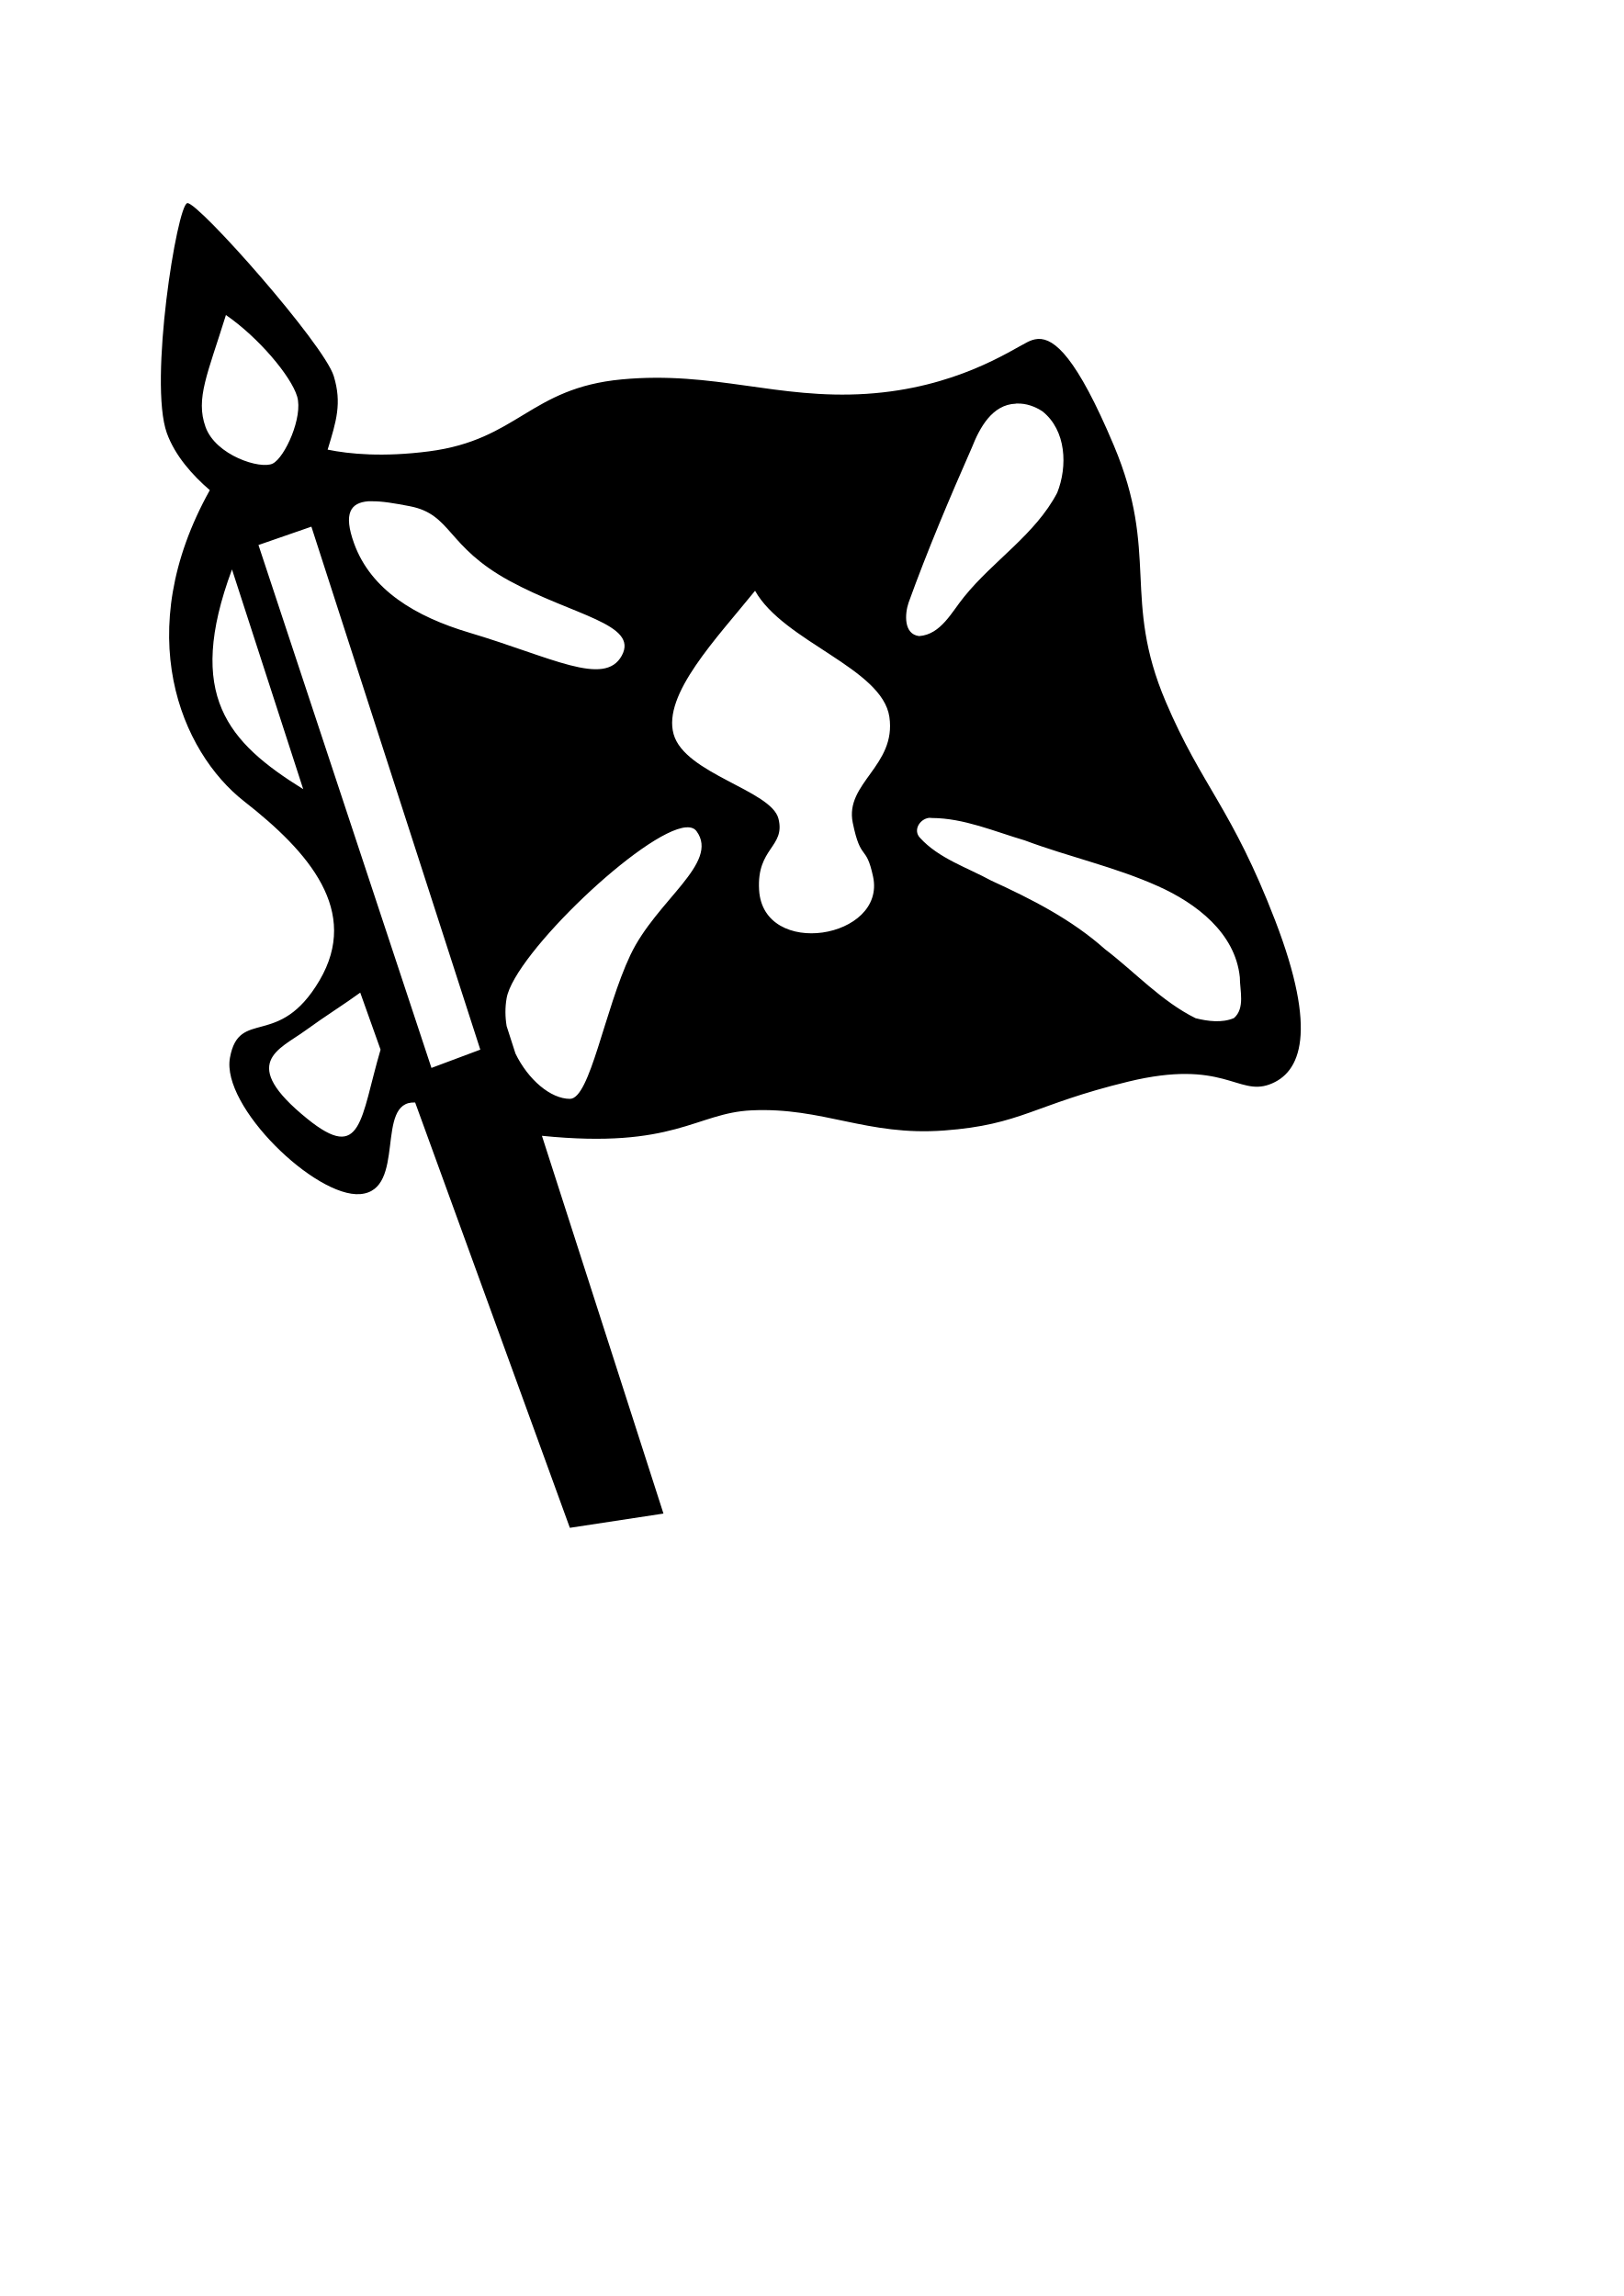
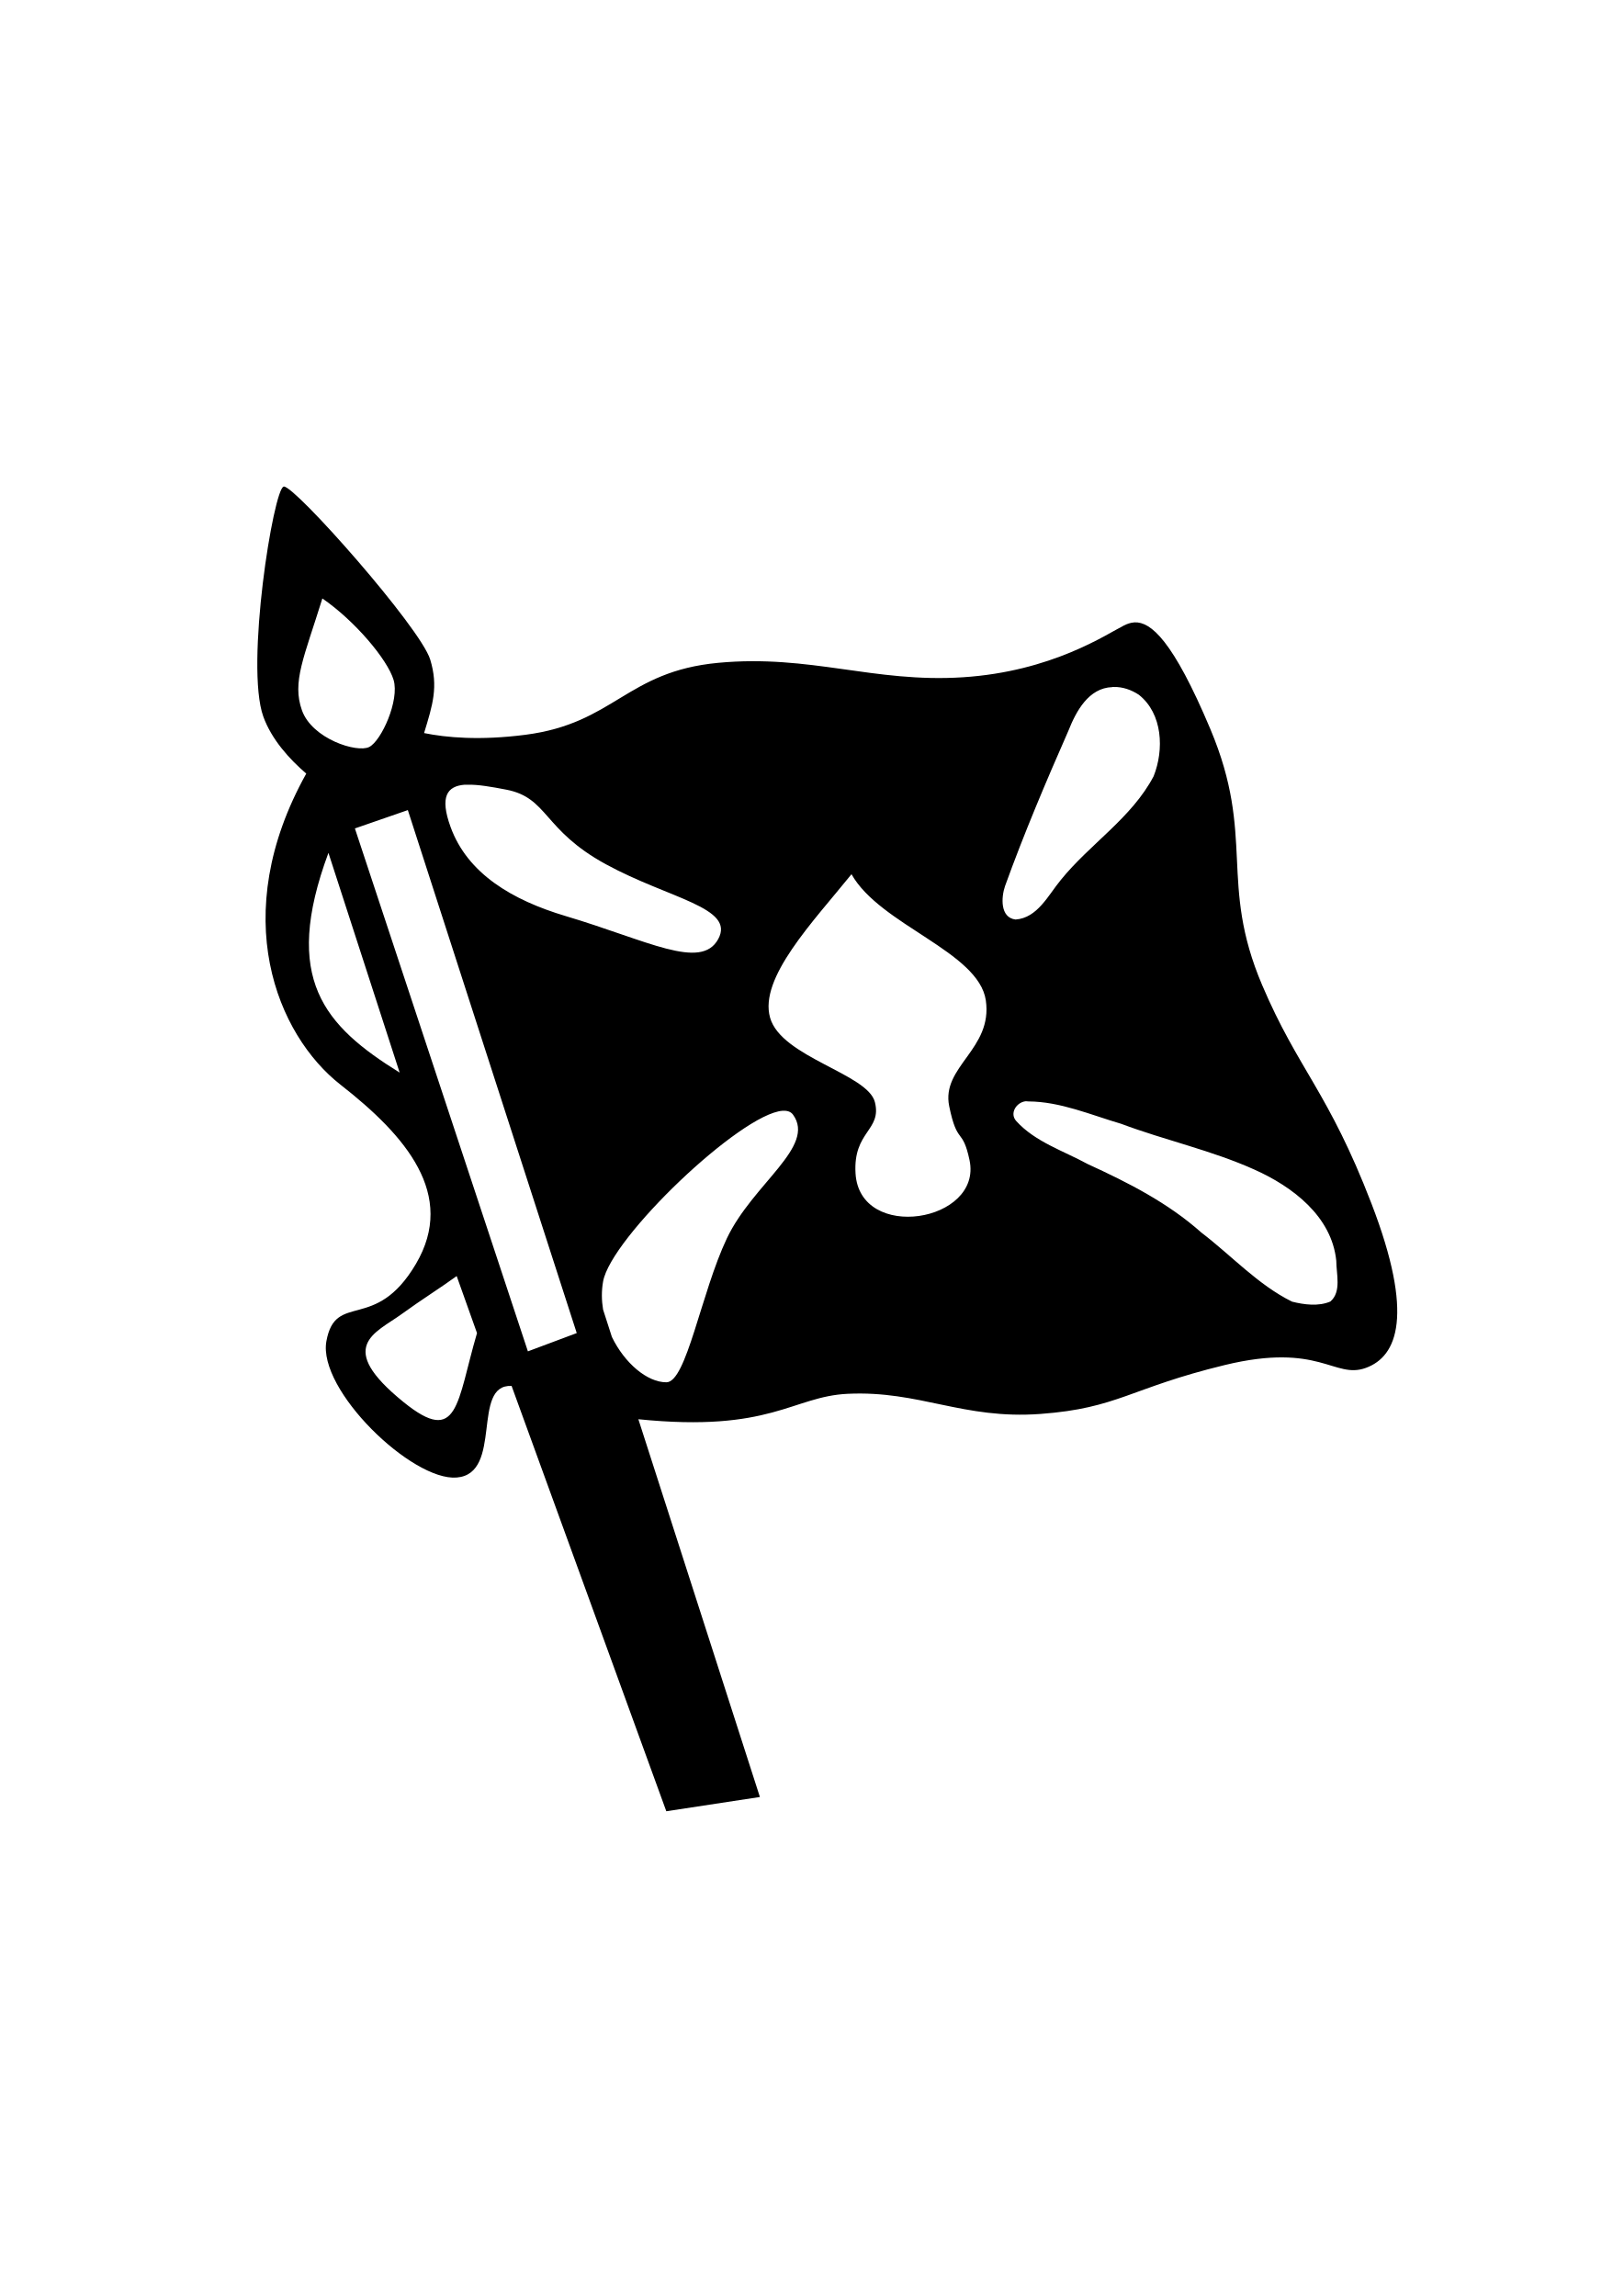
- <svg xmlns="http://www.w3.org/2000/svg" id="svg2405" width="210mm" height="297mm" version="1.0">
+ <svg xmlns="http://www.w3.org/2000/svg" width="793.701" height="1122.52" version="1.0" style="">
+   <rect id="backgroundrect" width="100%" height="100%" x="0" y="0" fill="none" stroke="none" />
  <defs id="defs2408" />
-   <g id="layer4">
-     <path style="opacity:1;fill:#000000;fill-opacity:1;fill-rule:evenodd;stroke:none;stroke-width:1px;stroke-linecap:butt;stroke-linejoin:miter;stroke-opacity:1" d="M 91.562,99.298 C 91.559,99.301 91.534,99.325 91.53,99.329 C 86.556,100.324 72.608,186.864 81.562,211.735 C 85.588,222.92 94.257,232.489 102.562,239.641 C 63.851,309.076 88.286,367.51 119.374,391.798 C 151.209,416.668 176.083,445.505 156.187,479.329 C 136.29,513.153 116.87,492.594 112.405,517.141 C 108.072,540.963 154.256,585.568 176.093,583.798 C 198.954,581.945 183.04,538.022 202.937,539.016 L 278.562,746.954 L 324.312,739.985 L 264.905,555.298 C 329.76,561.867 340.16,544.145 367.249,542.86 C 402.41,541.193 423.513,555.518 461.499,552.704 C 499.485,549.89 505.134,540.053 551.562,528.798 C 597.989,517.542 605.023,535.832 620.499,530.204 C 635.975,524.576 644.239,504.397 623.312,449.985 C 602.208,395.116 587.468,384.498 569.843,343.079 C 548.408,292.707 566.777,270.769 544.499,217.86 C 526.25,174.518 515.42,165.359 507.468,165.704 C 507.462,165.704 507.443,165.704 507.437,165.704 C 507.423,165.704 507.388,165.704 507.374,165.704 C 507.367,165.704 507.349,165.704 507.343,165.704 C 507.34,165.704 507.318,165.704 507.312,165.704 C 507.309,165.704 507.284,165.704 507.28,165.704 C 507.278,165.704 507.252,165.704 507.249,165.704 C 507.249,165.706 507.249,165.728 507.249,165.735 C 507.246,165.735 507.221,165.735 507.218,165.735 C 507.211,165.735 507.19,165.735 507.187,165.735 C 505.439,165.861 503.828,166.446 502.312,167.204 C 493.87,171.425 467.144,189.734 423.53,192.548 C 379.916,195.361 348.957,181.264 303.937,185.485 C 258.916,189.706 253.269,215.045 209.655,220.673 C 187.297,223.558 170.864,222.026 160.155,219.829 C 164.391,205.944 167.193,197.155 163.155,183.891 C 158.404,168.282 96.989,98.856 91.593,99.298 C 91.589,99.298 91.564,99.298 91.562,99.298 z M 110.437,154.016 C 126.354,164.96 142.265,183.881 145.249,193.829 C 148.234,203.777 139.281,223.657 133.312,226.641 C 127.343,229.626 105.442,222.663 100.468,208.735 C 95.494,194.808 101.483,182.866 110.437,154.016 z M 496.687,197.298 C 496.689,197.298 496.714,197.297 496.718,197.298 C 496.721,197.298 496.746,197.297 496.749,197.298 C 496.752,197.298 496.777,197.297 496.78,197.298 C 496.783,197.298 496.809,197.297 496.812,197.298 C 496.814,197.297 496.84,197.298 496.843,197.298 C 496.845,197.298 496.871,197.298 496.874,197.298 C 496.885,197.298 496.926,197.297 496.937,197.298 C 496.943,197.298 496.965,197.298 496.968,197.298 C 496.973,197.298 496.994,197.297 496.999,197.298 C 497.015,197.299 497.046,197.298 497.062,197.298 C 497.065,197.297 497.087,197.298 497.093,197.298 C 497.119,197.297 497.161,197.297 497.187,197.298 C 497.193,197.298 497.211,197.298 497.218,197.298 C 501.608,197.166 505.942,198.702 509.562,201.11 C 521.238,210.351 521.942,227.998 516.78,240.923 C 506.083,261.316 485.664,273.988 471.374,291.673 C 465.284,299.044 459.978,310.248 449.28,310.985 C 441.636,310.061 442.278,300.087 444.124,294.673 C 453.362,269.067 464.124,243.673 475.124,218.673 C 478.879,209.192 484.962,197.757 496.562,197.36 C 496.565,197.36 496.59,197.36 496.593,197.36 C 496.596,197.36 496.621,197.36 496.624,197.36 C 496.628,197.36 496.653,197.36 496.655,197.36 C 496.66,197.349 496.681,197.309 496.687,197.298 z M 179.968,245.079 C 179.984,245.079 180.019,245.079 180.03,245.079 C 180.068,245.08 180.113,245.082 180.155,245.079 C 180.224,245.074 180.305,245.083 180.374,245.079 C 180.444,245.074 180.523,245.083 180.593,245.079 C 180.663,245.075 180.74,245.082 180.812,245.079 C 180.883,245.075 180.958,245.082 181.03,245.079 C 181.177,245.073 181.318,245.083 181.468,245.079 C 186.568,244.953 193.108,246.094 200.312,247.485 C 220.918,251.464 218.11,267.102 249.062,283.985 C 280.013,300.868 312.378,305.072 303.937,320.548 C 295.495,336.024 269.376,321.213 229.374,309.298 C 203.251,301.516 181.363,288.539 173.093,265.704 C 167.711,250.845 171.438,245.774 179.968,245.079 z M 152.218,257.485 L 234.78,513.173 L 210.905,522.11 L 126.343,266.454 L 152.218,257.485 z M 113.405,278.391 L 148.218,385.829 C 111.409,362.948 90.524,340.071 113.405,278.391 z M 369.093,288.829 C 383.02,313.7 431.267,326.64 434.749,350.516 C 438.231,374.392 412.864,382.836 416.843,402.235 C 420.822,421.634 423.303,412.293 426.78,428.61 C 433.247,458.952 373.051,468.903 371.062,435.079 C 369.829,414.427 384.012,414.194 380.53,400.266 C 377.048,386.339 334.752,378.353 329.28,358.954 C 323.809,339.555 350.191,312.207 369.093,288.829 z M 454.03,399.86 C 454.034,399.86 454.058,399.86 454.062,399.86 C 454.078,399.86 454.115,399.861 454.124,399.86 C 454.128,399.86 454.152,399.86 454.155,399.86 C 454.166,399.861 454.206,399.861 454.218,399.86 C 454.222,399.86 454.245,399.86 454.249,399.86 C 454.26,399.861 454.299,399.861 454.312,399.86 C 454.316,399.86 454.339,399.86 454.343,399.86 C 454.354,399.861 454.393,399.86 454.405,399.86 C 454.517,399.852 454.636,399.862 454.749,399.86 C 455.027,399.855 455.279,399.889 455.562,399.923 C 471.171,399.988 486.087,406.507 500.905,410.86 C 522.486,418.949 545.12,423.826 566.093,433.266 C 584.634,441.55 603.861,456.076 606.062,477.829 C 606.039,484.164 608.725,492.941 603.187,497.735 C 597.413,500.224 590.347,499.308 584.405,497.798 C 567.724,489.526 554.843,475.276 540.124,464.048 C 523.802,449.495 504.294,439.579 484.562,430.548 C 472.729,424.09 458.854,419.686 449.687,409.579 C 446.216,405.851 449.587,400.491 454.03,399.86 z M 335.374,404.485 C 335.454,404.479 335.545,404.489 335.624,404.485 C 337.811,404.372 339.469,404.979 340.499,406.391 C 351.871,421.984 320.817,440.16 308.155,466.891 C 295.493,493.623 288.441,537.235 278.593,537.235 C 269.162,537.235 258.162,527.84 251.968,515.079 L 247.655,501.673 C 246.909,497.179 246.847,492.563 247.655,487.985 C 251.449,466.488 314.908,405.995 335.374,404.485 z M 176.093,485.298 L 186.03,513.173 C 176.082,546.997 177.068,568.702 150.218,546.985 C 116.394,519.627 136.379,513.197 149.093,503.954 C 159.149,496.643 168.632,490.769 176.093,485.298 z " id="path2417" />
+   <g class="currentLayer" style="">
+     <g id="layer4" class="">
+       <path style="opacity:1;fill:#000000;fill-opacity:1;fill-rule:evenodd;stroke:none;stroke-width:1px;stroke-linecap:butt;stroke-linejoin:miter;stroke-opacity:1" d="M138.704,237.869 C138.702,237.872 138.676,237.897 138.673,237.9 C133.699,238.895 119.751,325.436 128.704,350.307 C132.731,361.491 141.399,371.061 149.704,378.213 C110.994,447.648 135.429,506.081 166.517,530.369 C198.351,555.24 223.226,584.076 203.329,617.9 C183.433,651.725 164.013,631.165 159.548,655.713 C155.215,679.535 201.398,724.139 223.236,722.369 C246.097,720.516 230.183,676.593 250.079,677.588 L325.704,885.525 L371.454,878.557 L312.048,693.869 C376.902,700.438 387.303,682.716 414.392,681.432 C449.553,679.764 470.656,694.089 508.642,691.275 C546.628,688.462 552.277,678.624 598.704,667.369 C645.132,656.114 652.166,674.403 667.642,668.775 C683.118,663.148 691.382,642.968 670.454,588.557 C649.351,533.687 634.611,523.07 616.986,481.65 C595.55,431.279 613.919,409.341 591.642,356.432 C573.393,313.09 562.563,303.93 554.611,304.275 C554.605,304.276 554.586,304.275 554.579,304.275 C554.566,304.275 554.531,304.276 554.517,304.275 C554.51,304.275 554.492,304.275 554.486,304.275 C554.483,304.276 554.461,304.276 554.454,304.275 C554.452,304.275 554.426,304.275 554.423,304.275 C554.42,304.275 554.395,304.276 554.392,304.275 C554.392,304.277 554.392,304.3 554.392,304.307 C554.389,304.306 554.363,304.307 554.361,304.307 C554.354,304.306 554.332,304.306 554.329,304.307 C552.582,304.432 550.971,305.017 549.454,305.775 C541.013,309.996 514.287,328.305 470.673,331.119 C427.059,333.933 396.1,319.836 351.079,324.057 C306.059,328.277 300.412,353.617 256.798,359.244 C234.44,362.129 218.007,360.598 207.298,358.4 C211.534,344.515 214.335,335.726 210.298,322.463 C205.547,306.854 144.132,237.428 138.736,237.869 C138.732,237.869 138.707,237.869 138.704,237.869 zM157.579,292.588 C173.497,303.531 189.407,322.452 192.392,332.4 C195.376,342.349 186.423,362.228 180.454,365.213 C174.485,368.197 152.585,361.234 147.611,347.307 C142.637,333.379 148.626,321.438 157.579,292.588 zM543.829,335.869 C543.832,335.869 543.857,335.869 543.861,335.869 C543.864,335.869 543.889,335.869 543.892,335.869 C543.895,335.869 543.92,335.869 543.923,335.869 C543.926,335.869 543.951,335.869 543.954,335.869 C543.957,335.869 543.983,335.869 543.986,335.869 C543.988,335.869 544.014,335.869 544.017,335.869 C544.028,335.869 544.069,335.869 544.079,335.869 C544.086,335.869 544.108,335.869 544.111,335.869 C544.116,335.869 544.137,335.869 544.142,335.869 C544.158,335.87 544.189,335.869 544.204,335.869 C544.208,335.869 544.23,335.869 544.236,335.869 C544.262,335.869 544.304,335.868 544.329,335.869 C544.336,335.869 544.354,335.869 544.361,335.869 C548.751,335.737 553.085,337.274 556.704,339.682 C568.38,348.922 569.085,366.569 563.923,379.494 C553.226,399.887 532.806,412.559 518.517,430.244 C512.427,437.616 507.121,448.82 496.423,449.557 C488.779,448.633 489.421,438.658 491.267,433.244 C500.505,407.638 511.267,382.244 522.267,357.244 C526.022,347.764 532.105,336.328 543.704,335.932 C543.707,335.932 543.733,335.932 543.736,335.932 C543.739,335.932 543.764,335.932 543.767,335.932 C543.77,335.932 543.795,335.932 543.798,335.932 C543.803,335.921 543.824,335.88 543.829,335.869 zM227.111,383.65 C227.127,383.65 227.162,383.65 227.173,383.65 C227.211,383.652 227.256,383.653 227.298,383.65 C227.366,383.645 227.448,383.655 227.517,383.65 C227.586,383.646 227.666,383.654 227.736,383.65 C227.806,383.646 227.883,383.654 227.954,383.65 C228.026,383.647 228.101,383.653 228.173,383.65 C228.32,383.644 228.461,383.654 228.611,383.65 C233.711,383.524 240.251,384.665 247.454,386.057 C268.061,390.036 265.253,405.674 296.204,422.557 C327.156,439.439 359.521,443.643 351.079,459.119 C342.638,474.595 316.518,459.784 276.517,447.869 C250.394,440.088 228.506,427.111 220.236,404.275 C214.854,389.416 218.581,384.345 227.111,383.65 zM199.361,396.057 L281.923,651.744 L258.048,660.682 L173.486,405.025 L199.361,396.057 zM160.548,416.963 L195.361,524.4 C158.552,501.519 137.667,478.642 160.548,416.963 zM416.236,427.4 C430.163,452.271 478.41,465.212 481.892,489.088 C485.374,512.964 460.006,521.407 463.986,540.807 C467.965,560.206 470.446,550.864 473.923,567.182 C480.39,597.524 420.194,607.475 418.204,573.65 C416.971,552.998 431.155,552.765 427.673,538.838 C424.191,524.91 381.895,516.925 376.423,497.525 C370.952,478.126 397.334,450.779 416.236,427.4 zM501.173,538.432 C501.177,538.431 501.201,538.432 501.204,538.432 C501.221,538.432 501.258,538.432 501.267,538.432 C501.271,538.431 501.294,538.432 501.298,538.432 C501.309,538.432 501.348,538.432 501.361,538.432 C501.365,538.431 501.388,538.432 501.392,538.432 C501.403,538.432 501.442,538.432 501.454,538.432 C501.459,538.431 501.482,538.432 501.486,538.432 C501.496,538.432 501.536,538.432 501.548,538.432 C501.66,538.424 501.779,538.434 501.892,538.432 C502.17,538.427 502.421,538.46 502.704,538.494 C518.314,538.56 533.23,545.079 548.048,549.432 C569.629,557.521 592.263,562.397 613.236,571.838 C631.777,580.121 651.004,594.648 653.204,616.4 C653.182,622.736 655.868,631.513 650.329,636.307 C644.556,638.795 637.49,637.879 631.548,636.369 C614.867,628.098 601.986,613.847 587.267,602.619 C570.945,588.066 551.437,578.151 531.704,569.119 C519.872,562.661 505.997,558.258 496.829,548.15 C493.359,544.422 496.729,539.062 501.173,538.432 zM382.517,543.057 C382.597,543.051 382.688,543.061 382.767,543.057 C384.954,542.943 386.612,543.55 387.642,544.963 C399.014,560.555 367.96,578.732 355.298,605.463 C342.636,632.194 335.584,675.807 325.736,675.807 C316.305,675.807 305.305,666.412 299.111,653.65 L294.798,640.244 C294.052,635.75 293.99,631.135 294.798,626.557 C298.592,605.059 362.051,544.567 382.517,543.057 zM223.236,623.869 L233.173,651.744 C223.225,685.568 224.211,707.274 197.361,685.557 C163.537,658.199 183.522,651.768 196.236,642.525 C206.292,635.214 215.774,629.341 223.236,623.869 z" id="path2417" />
+     </g>
  </g>
</svg>
